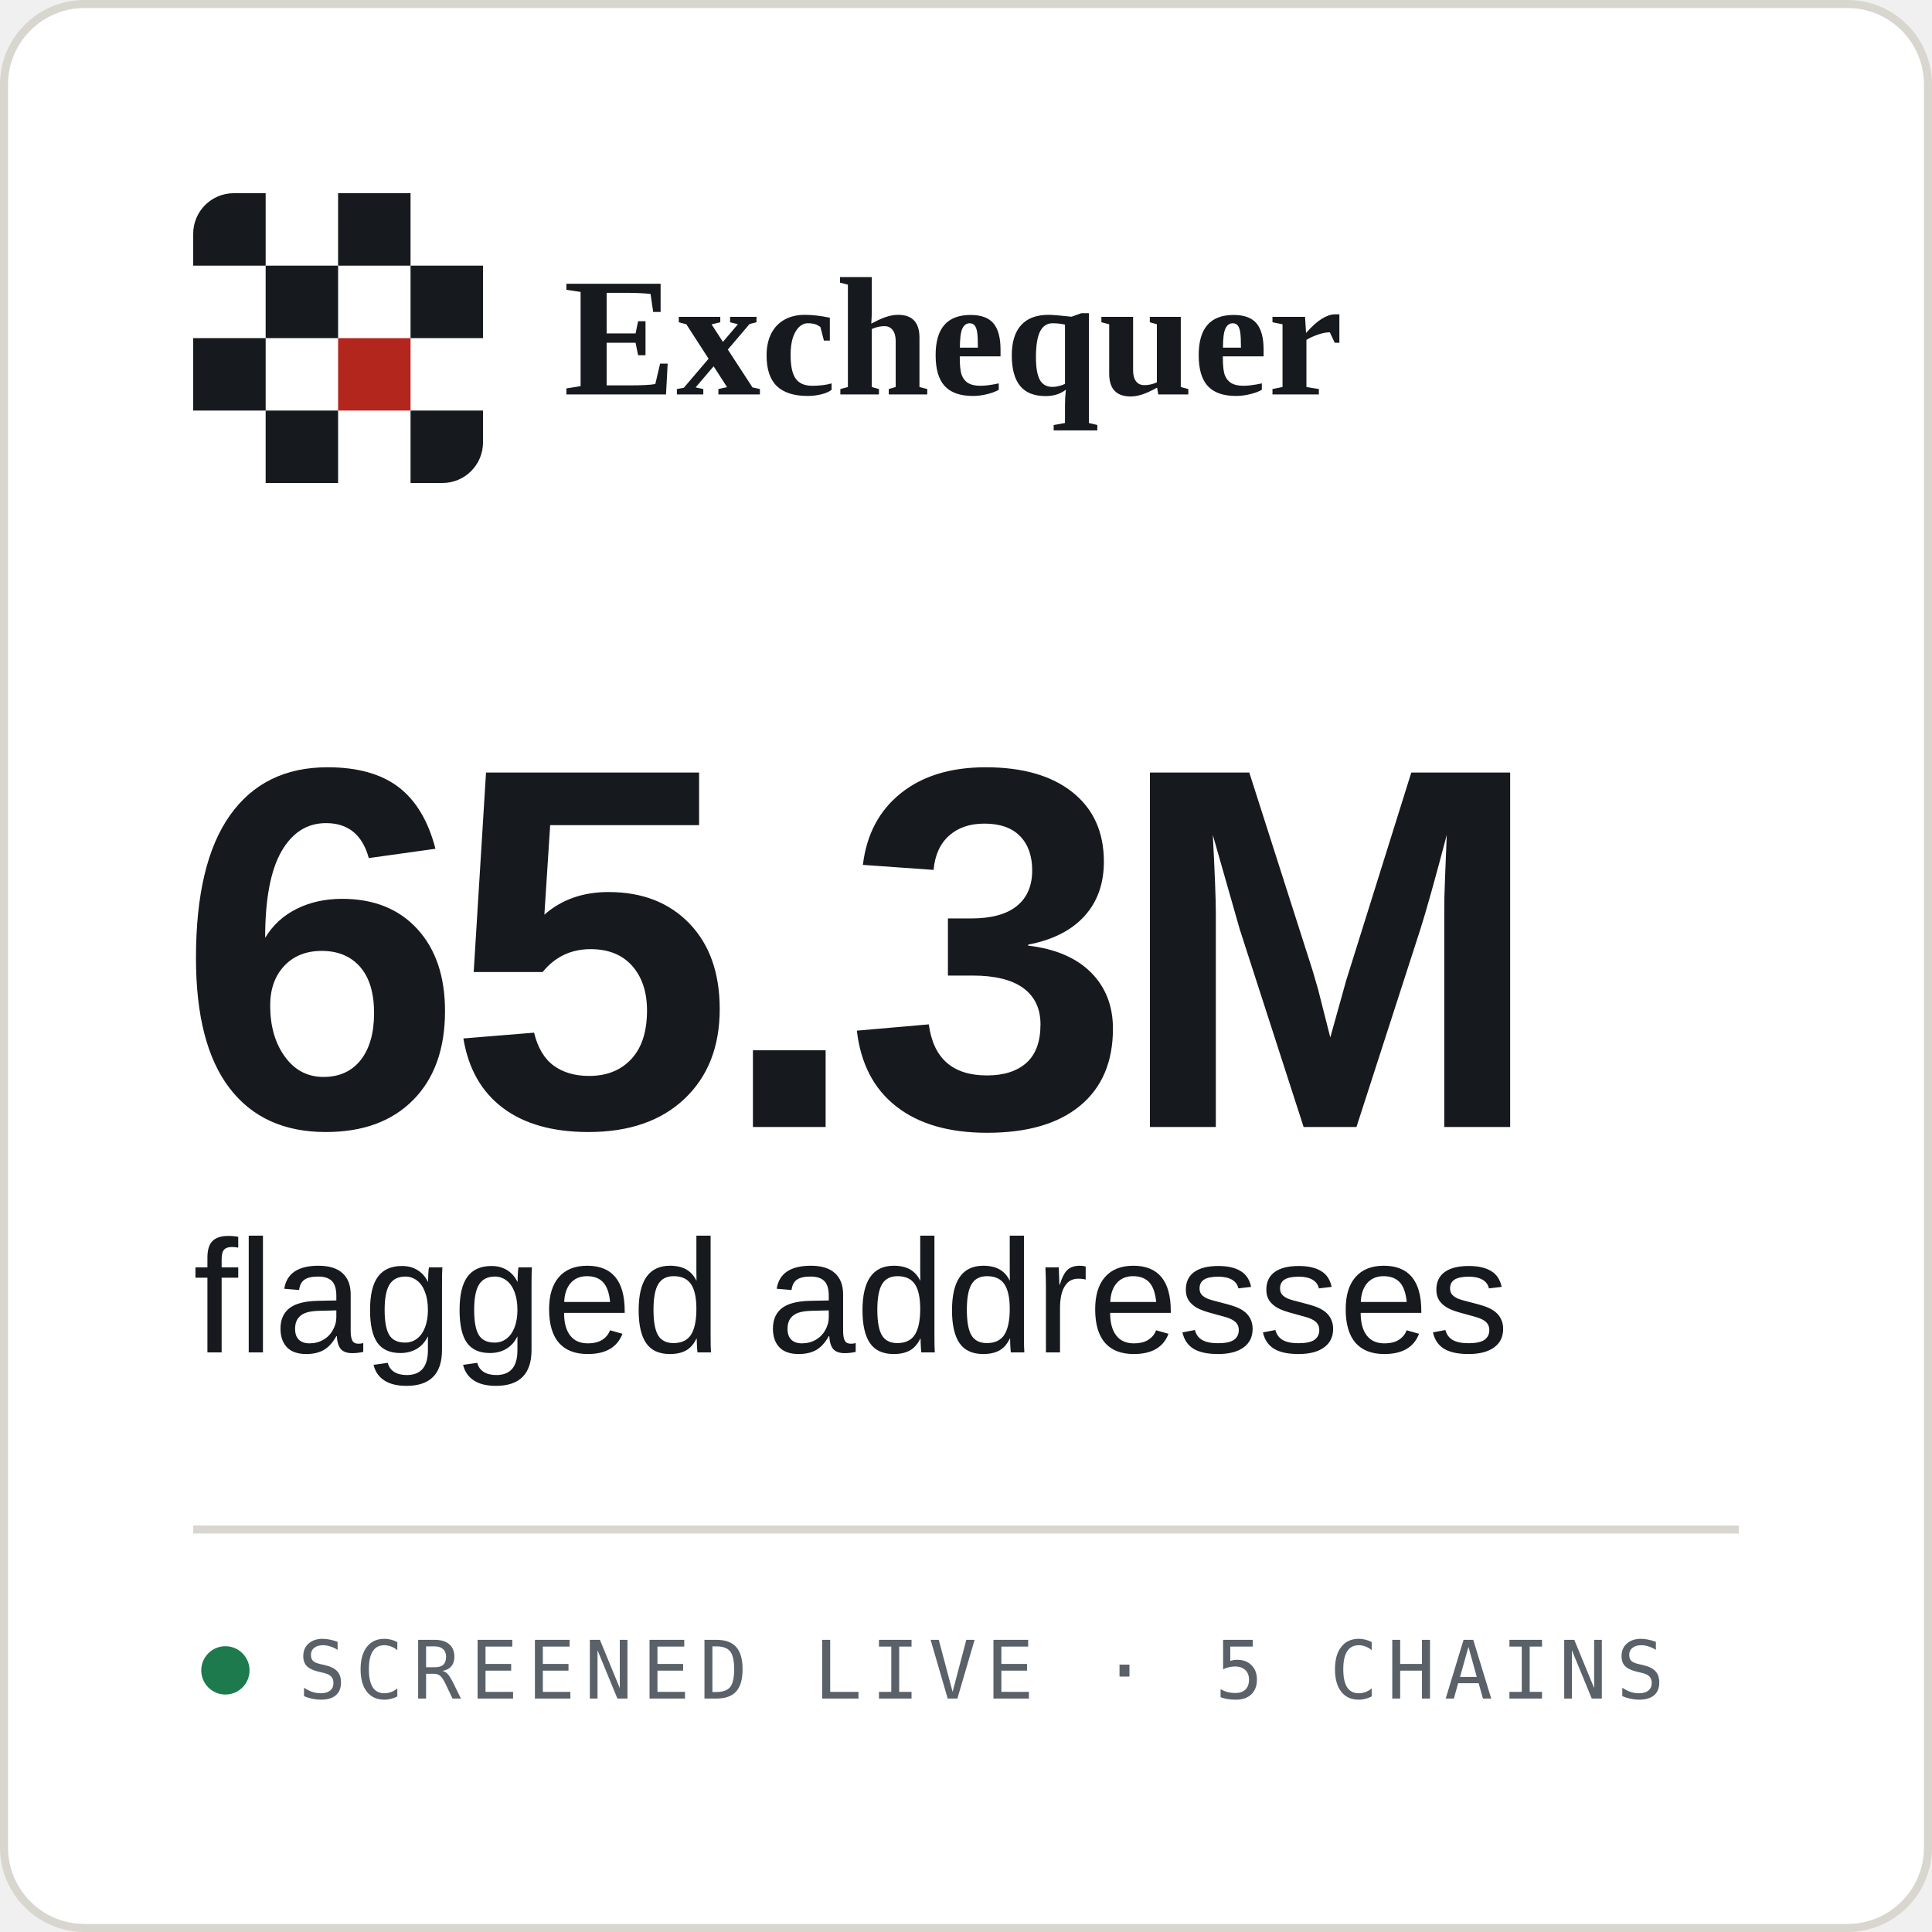
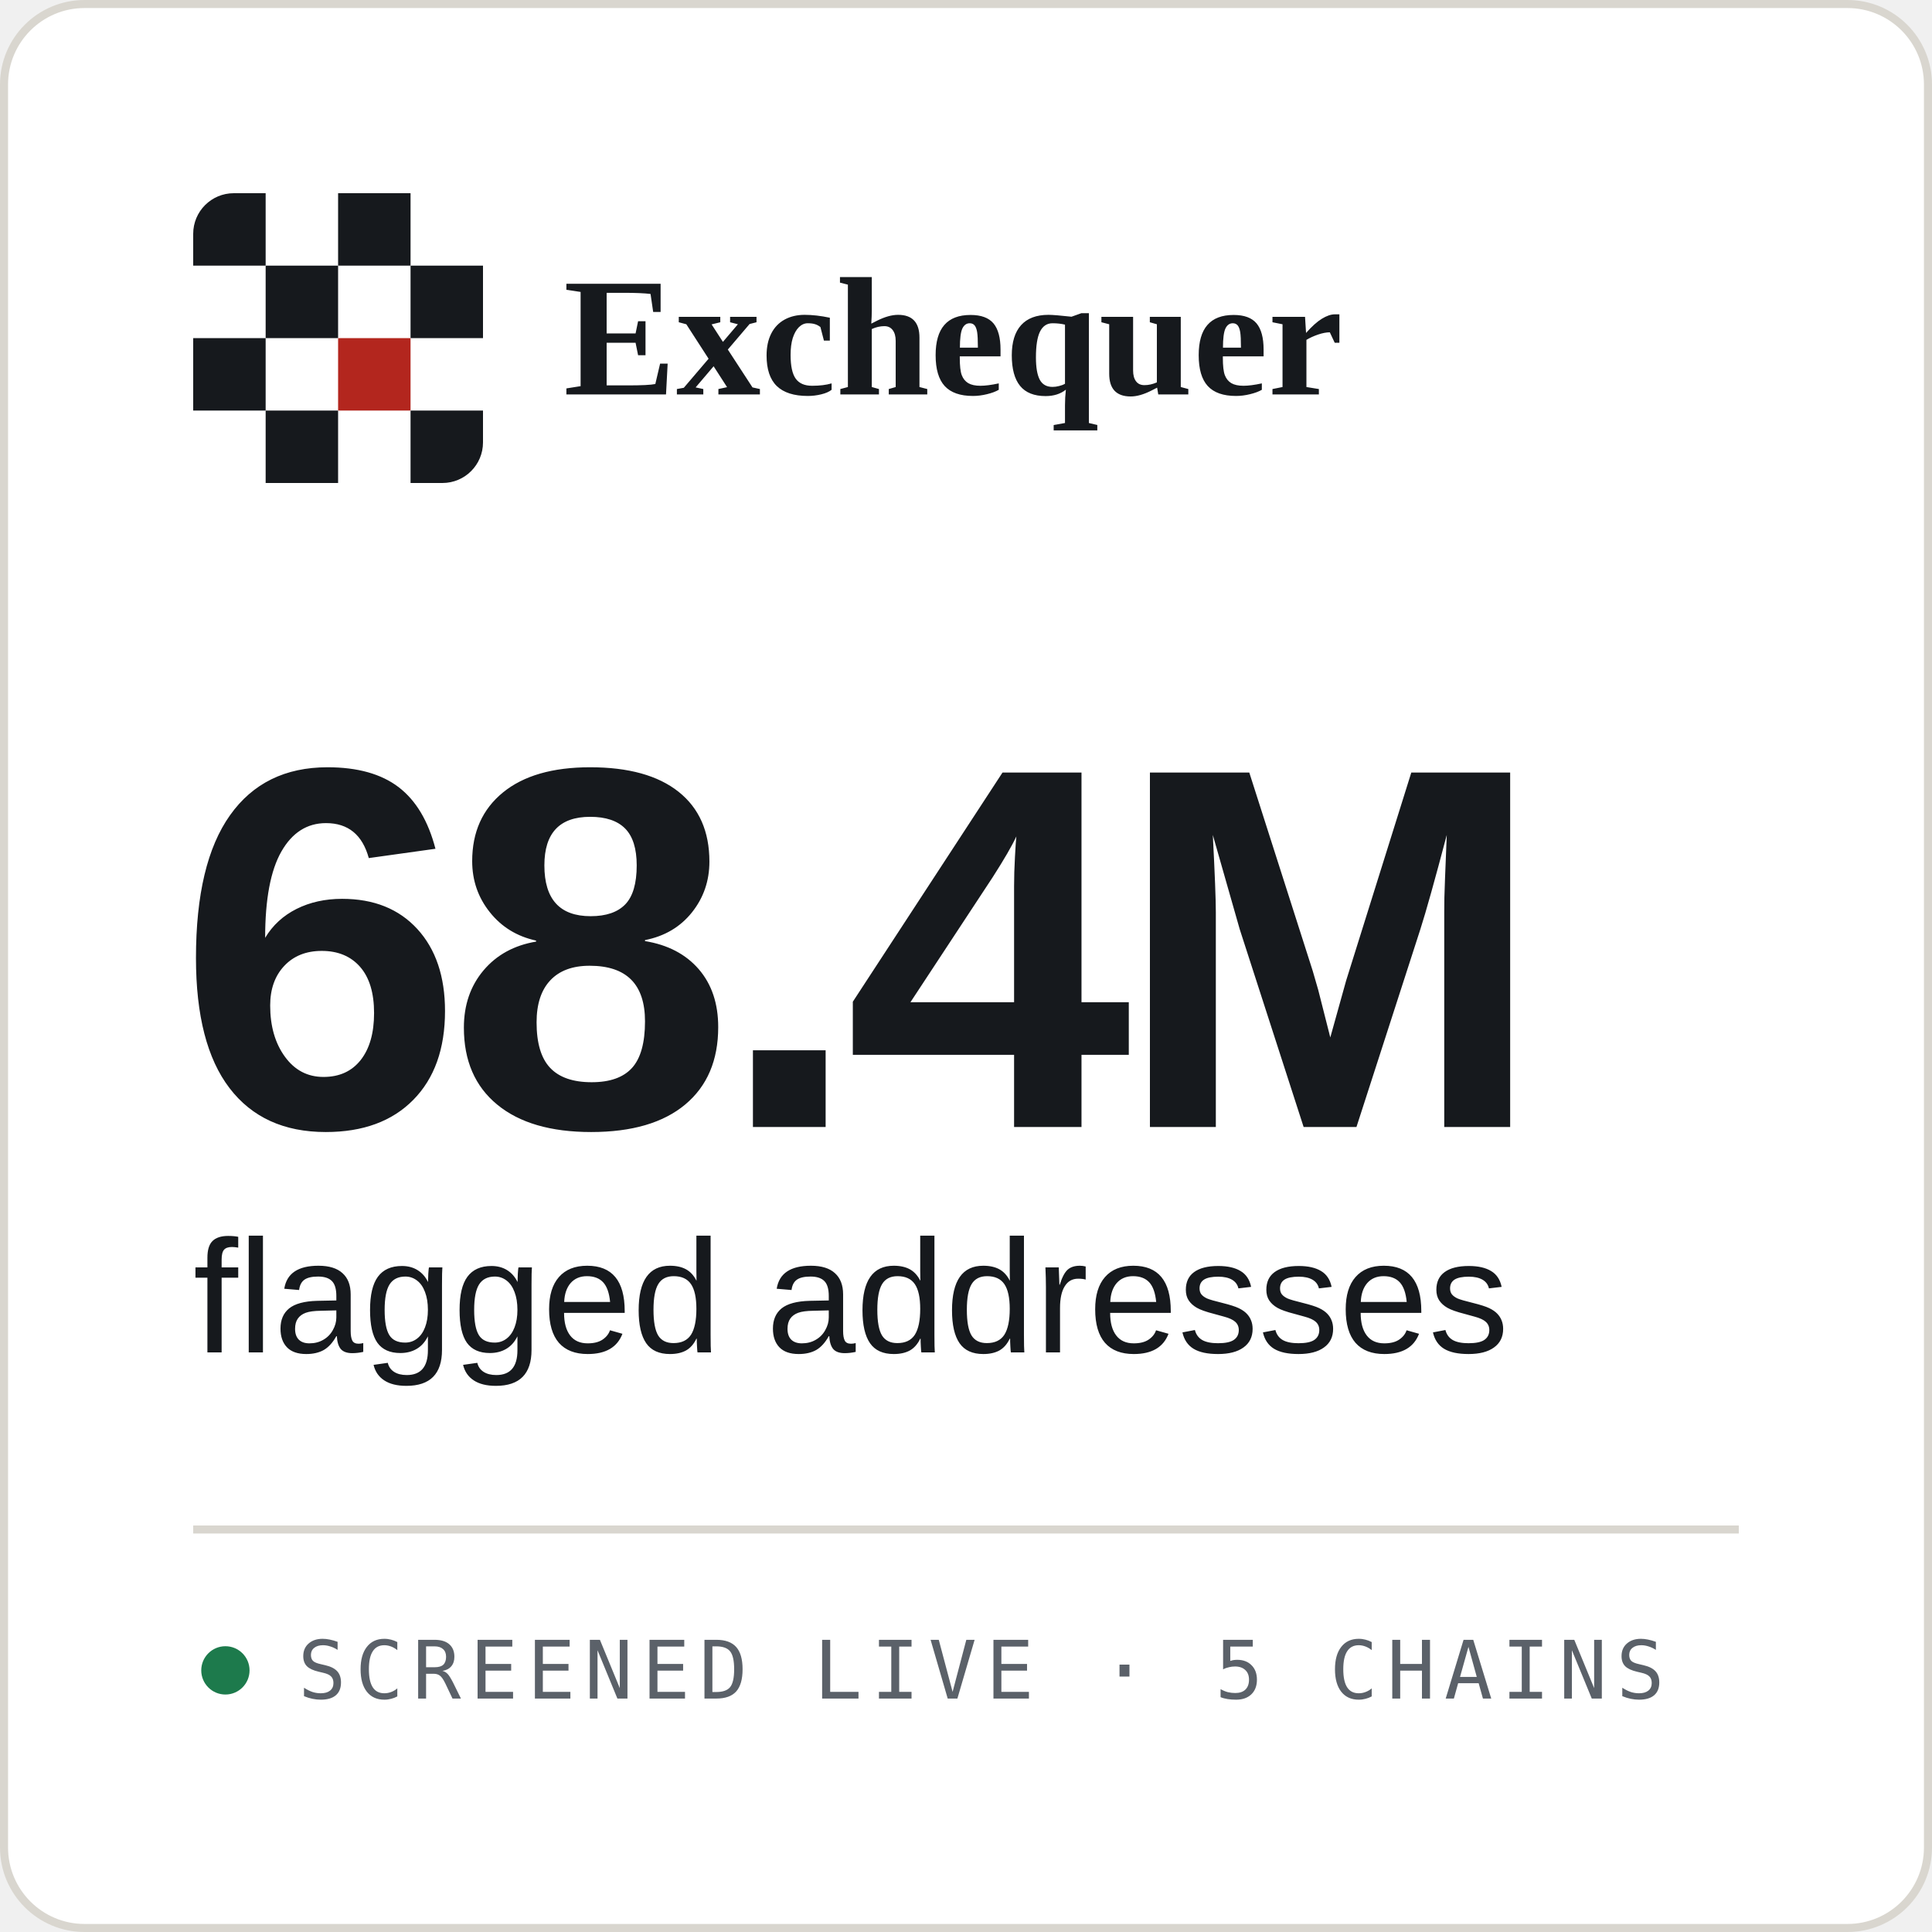
- <svg xmlns="http://www.w3.org/2000/svg" width="240" height="240" viewBox="0 0 240 240" role="img" aria-label="65.3M flagged addresses, screened live across 5 chains by Exchequer">
+ <svg xmlns="http://www.w3.org/2000/svg" width="240" height="240" viewBox="0 0 240 240" role="img" aria-label="68.4M flagged addresses, screened live across 5 chains by Exchequer">
  <rect x="0.5" y="0.5" width="239" height="239" rx="10" fill="#ffffff" stroke="#d9d6cf" />
  <clipPath id="m">
    <rect x="24" y="24" width="36" height="36" rx="5.04" />
  </clipPath>
  <g clip-path="url(#m)">
    <rect x="24" y="24" width="9" height="9" fill="#16191d" />
    <rect x="42" y="24" width="9" height="9" fill="#16191d" />
    <rect x="33" y="33" width="9" height="9" fill="#16191d" />
    <rect x="51" y="33" width="9" height="9" fill="#16191d" />
    <rect x="24" y="42" width="9" height="9" fill="#16191d" />
    <rect x="42" y="42" width="9" height="9" fill="#b3261e" />
    <rect x="33" y="51" width="9" height="9" fill="#16191d" />
    <rect x="51" y="51" width="9" height="9" fill="#16191d" />
  </g>
  <text x="70" y="49" font-family="Georgia, 'Times New Roman', serif" font-size="21" font-weight="700" fill="#16191d">Exchequer</text>
-   <text x="22" y="140" font-family="-apple-system, BlinkMacSystemFont, 'Segoe UI', 'Helvetica Neue', Arial, sans-serif" font-size="64" font-weight="700" fill="#16191d" letter-spacing="-2">65.3M</text>
+   <text x="22" y="140" font-family="-apple-system, BlinkMacSystemFont, 'Segoe UI', 'Helvetica Neue', Arial, sans-serif" font-size="64" font-weight="700" fill="#16191d" letter-spacing="-2">68.4M</text>
  <text x="24" y="168" font-family="-apple-system, BlinkMacSystemFont, 'Segoe UI', 'Helvetica Neue', Arial, sans-serif" font-size="20" font-weight="500" fill="#16191d">flagged addresses</text>
  <line x1="24" y1="190" x2="216" y2="190" stroke="#d9d6cf" />
  <circle cx="28" cy="207.5" r="3" fill="#1d7a4c" />
  <text x="37" y="211" font-family="ui-monospace, SFMono-Regular, Menlo, Consolas, monospace" font-size="10" font-weight="500" fill="#5b6169" letter-spacing="1.1">SCREENED LIVE · 5 CHAINS</text>
</svg>
